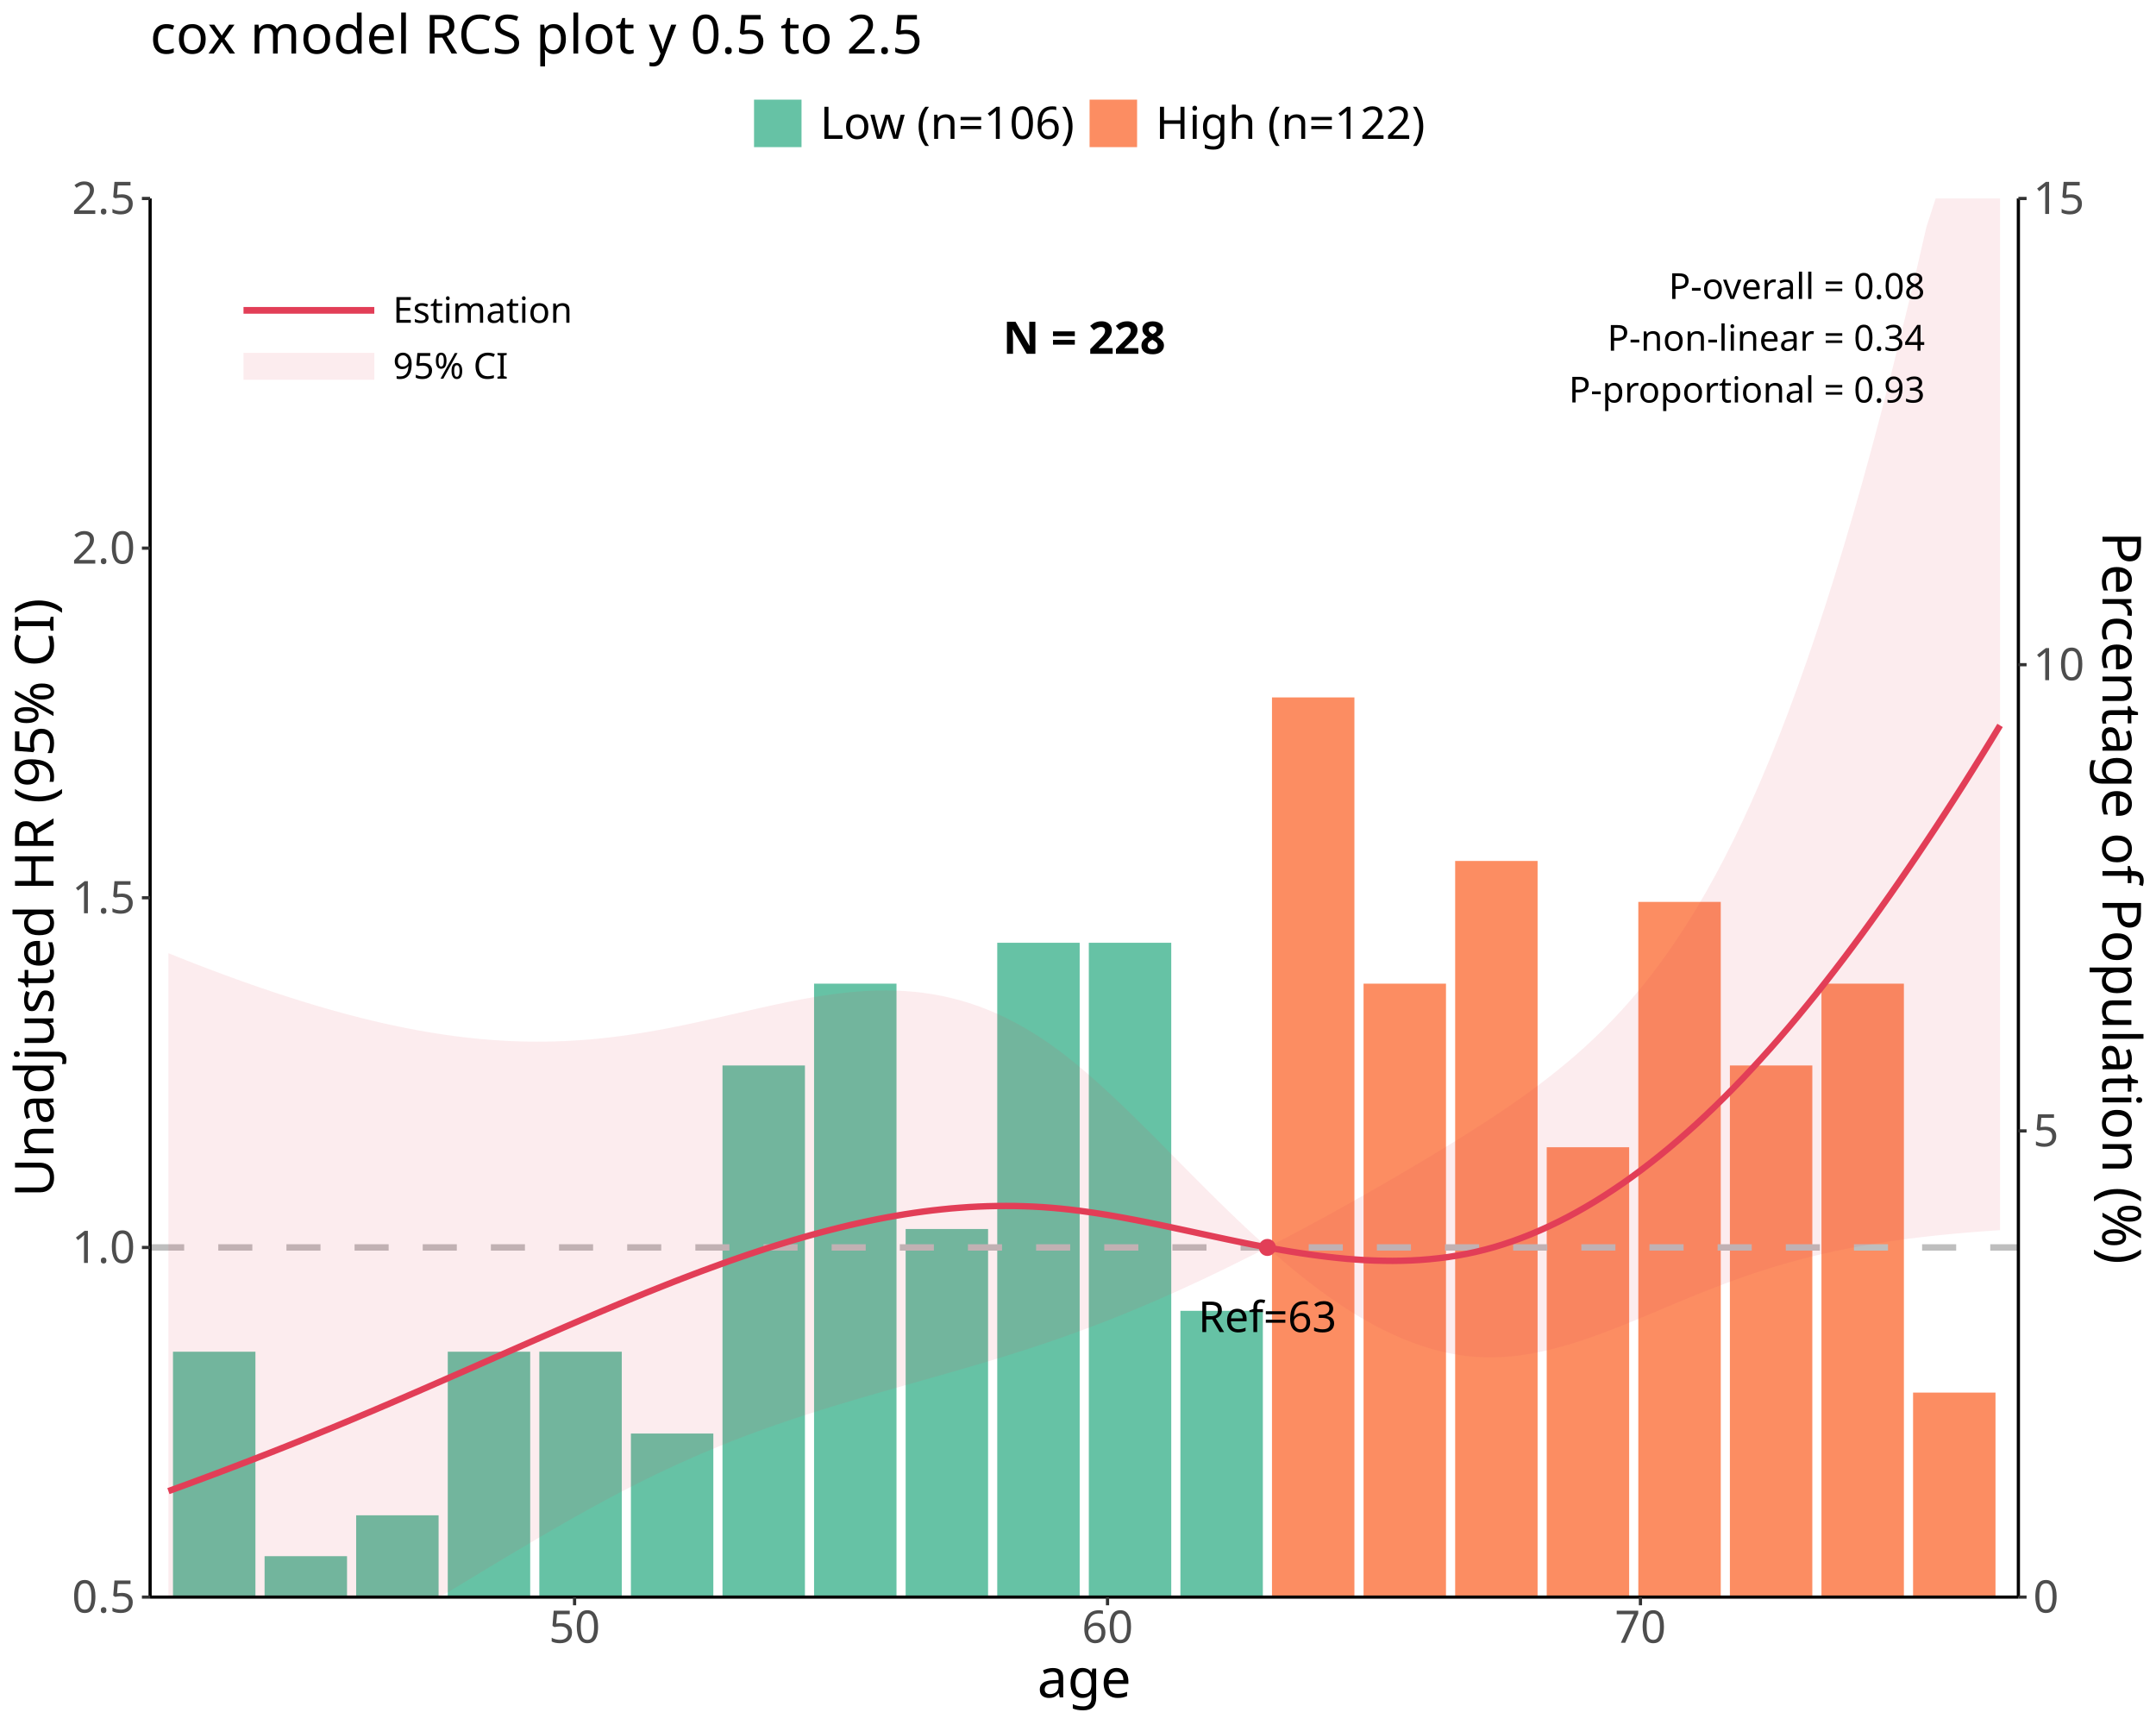
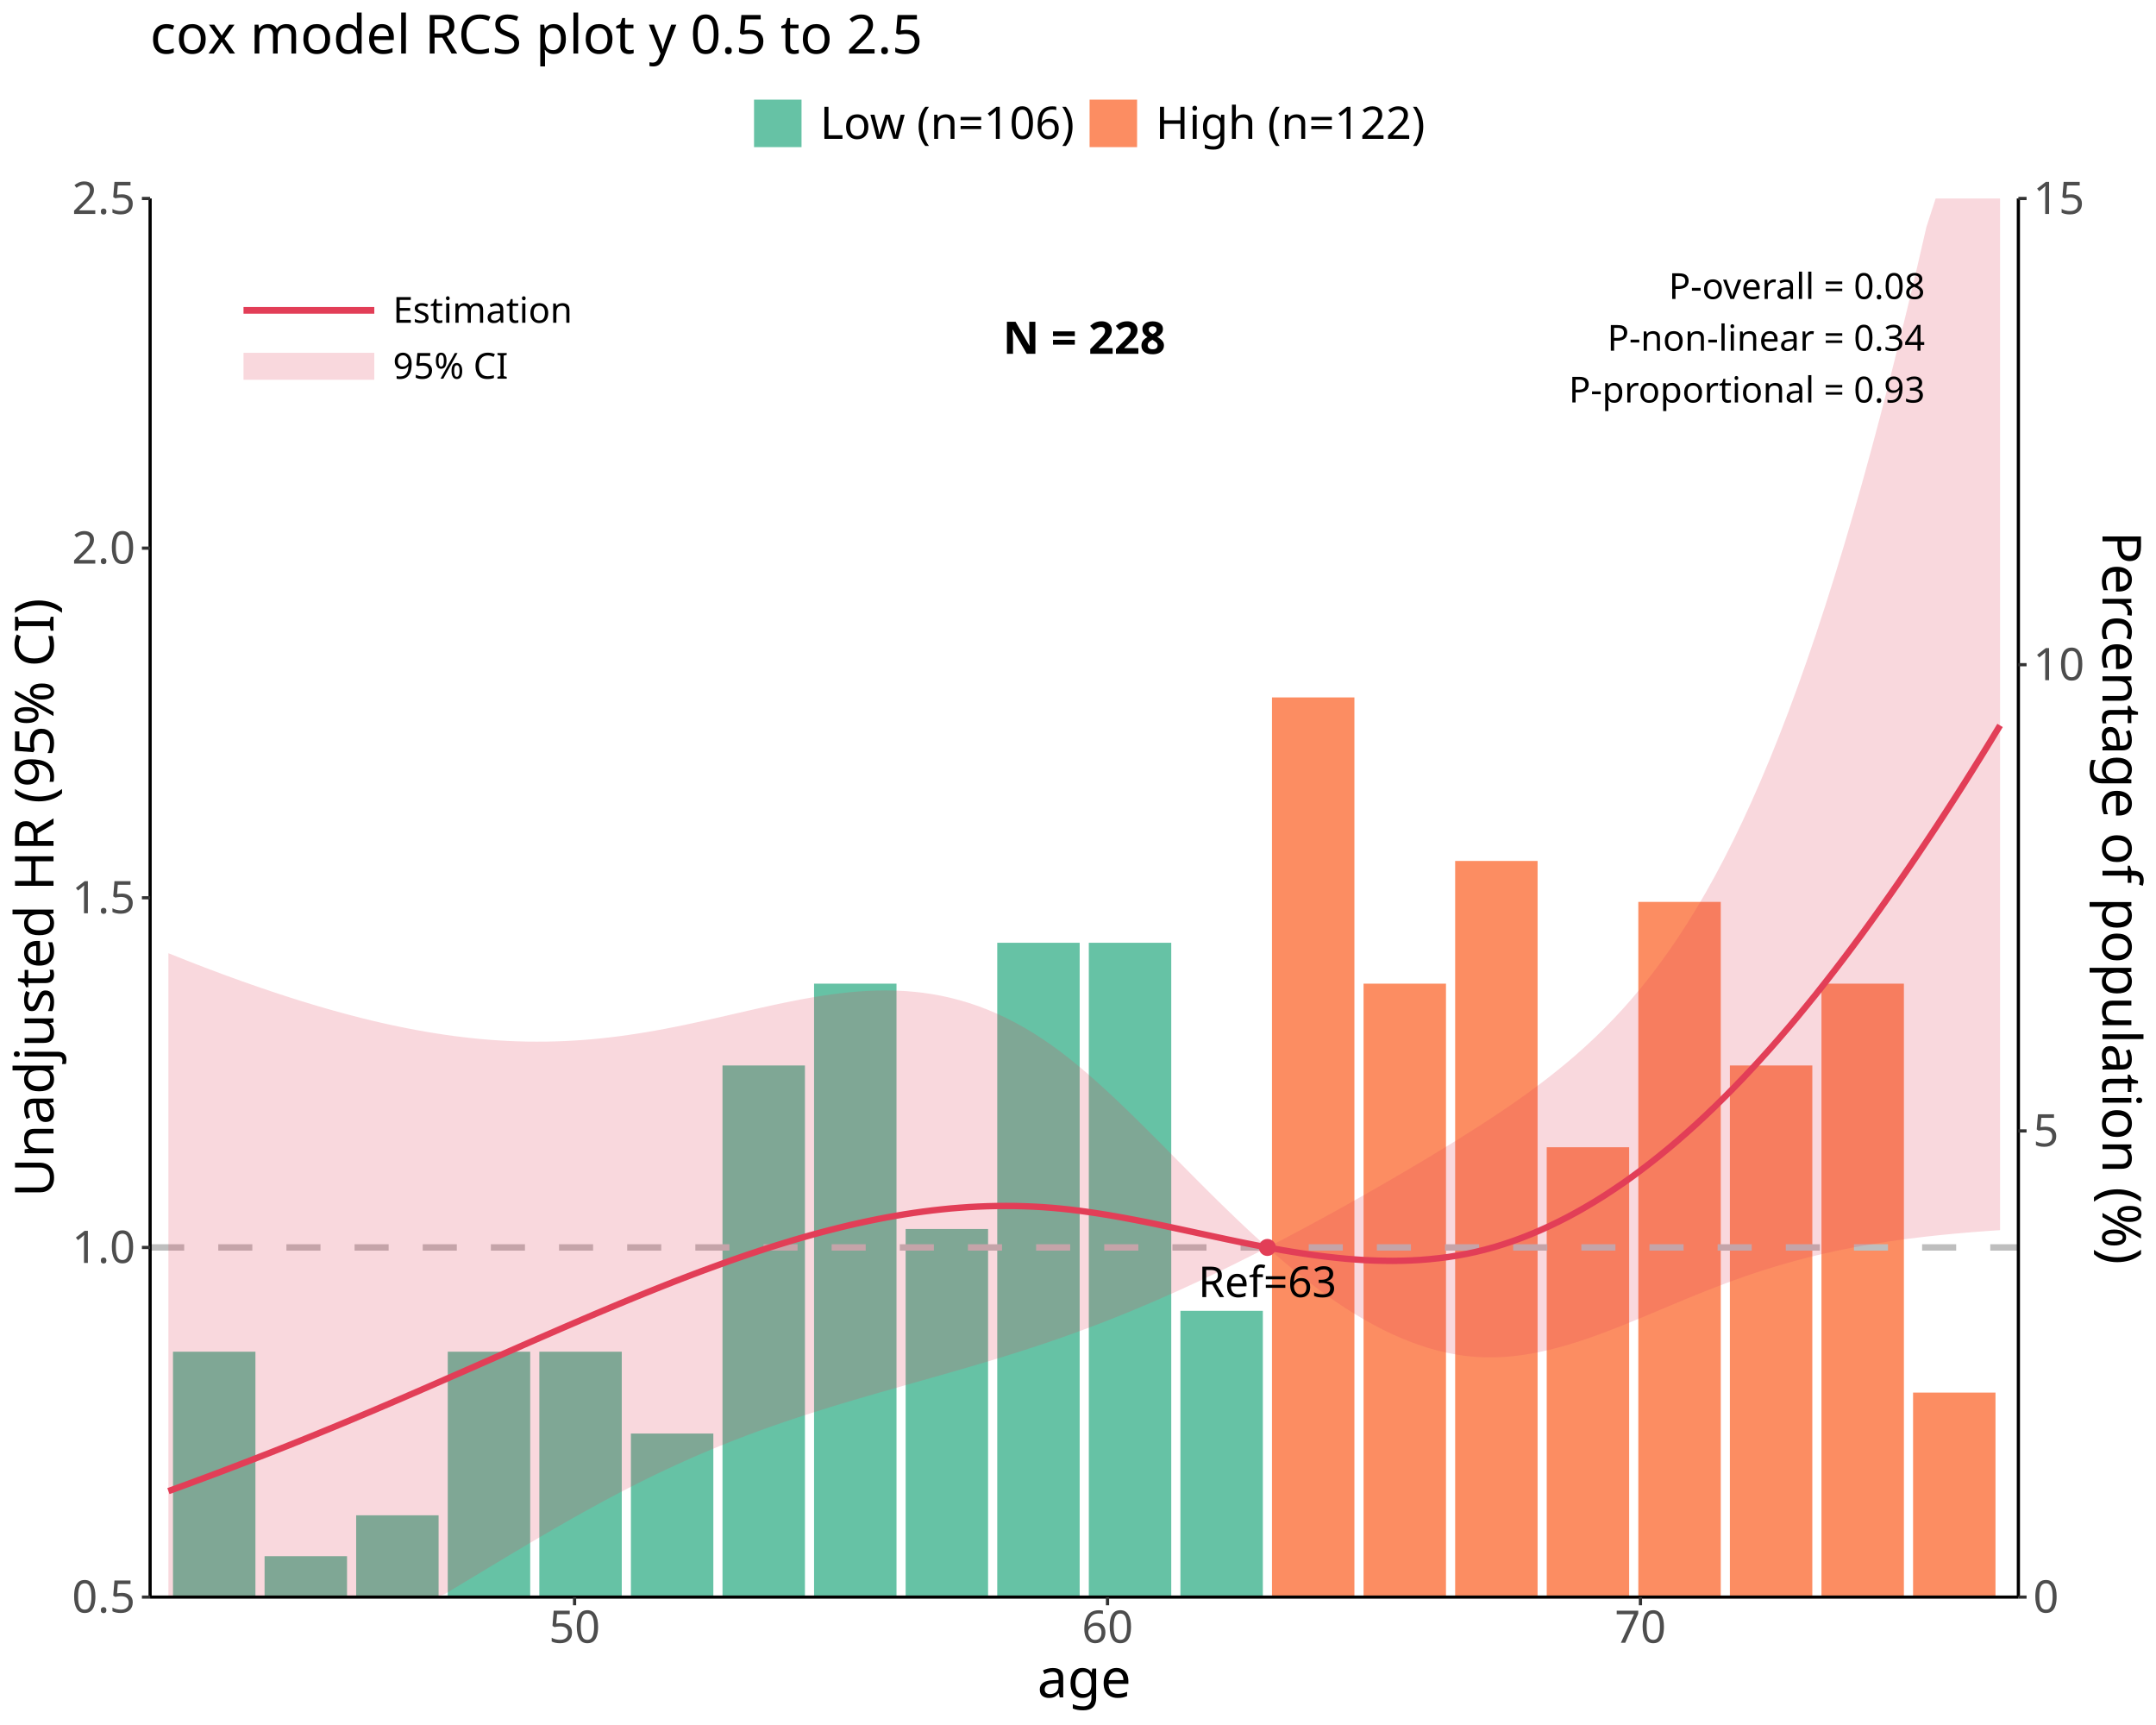
<svg xmlns="http://www.w3.org/2000/svg" class="svglite" data-engine-version="2.0" width="720.00pt" height="576.00pt" viewBox="0 0 720.00 576.00">
  <defs>
    <style type="text/css">
    .svglite line, .svglite polyline, .svglite polygon, .svglite path, .svglite rect, .svglite circle {
      fill: none;
      stroke: #000000;
      stroke-linecap: round;
      stroke-linejoin: round;
      stroke-miterlimit: 10.00;
    }
  </style>
  </defs>
  <rect width="100%" height="100%" style="stroke: none; fill: #FFFFFF;" />
  <defs>
    <clipPath id="cpMC4wMHw3MjAuMDB8MC4wMHw1NzYuMDA=">
      <rect x="0.00" y="0.00" width="720.00" height="576.00" />
    </clipPath>
  </defs>
  <g clip-path="url(#cpMC4wMHw3MjAuMDB8MC4wMHw1NzYuMDA=)">
    <rect x="0" y="0.00" width="720.00" height="576.00" style="stroke-width: 1.07; stroke: #FFFFFF; fill: #FFFFFF;" />
  </g>
  <defs>
    <clipPath id="cpNTAuMTN8Njc0LjA0fDY2LjI4fDUzMy4yOQ==">
      <rect x="50.13" y="66.28" width="623.91" height="467.01" />
    </clipPath>
  </defs>
  <g clip-path="url(#cpNTAuMTN8Njc0LjA0fDY2LjI4fDUzMy4yOQ==)">
    <rect x="50.13" y="66.28" width="623.91" height="467.01" style="stroke-width: 1.07; stroke: none; fill: #FFFFFF;" />
    <rect x="57.77" y="451.36" width="27.53" height="81.93" style="stroke-width: 1.07; stroke: none; stroke-linecap: butt; stroke-linejoin: miter; fill: #66C2A5;" />
    <rect x="88.36" y="519.63" width="27.53" height="13.66" style="stroke-width: 1.07; stroke: none; stroke-linecap: butt; stroke-linejoin: miter; fill: #66C2A5;" />
    <rect x="118.94" y="505.98" width="27.53" height="27.31" style="stroke-width: 1.07; stroke: none; stroke-linecap: butt; stroke-linejoin: miter; fill: #66C2A5;" />
    <rect x="149.53" y="451.36" width="27.53" height="81.93" style="stroke-width: 1.07; stroke: none; stroke-linecap: butt; stroke-linejoin: miter; fill: #66C2A5;" />
    <rect x="180.11" y="451.36" width="27.53" height="81.93" style="stroke-width: 1.07; stroke: none; stroke-linecap: butt; stroke-linejoin: miter; fill: #66C2A5;" />
    <rect x="210.69" y="478.67" width="27.53" height="54.62" style="stroke-width: 1.07; stroke: none; stroke-linecap: butt; stroke-linejoin: miter; fill: #66C2A5;" />
    <rect x="241.28" y="355.77" width="27.53" height="177.52" style="stroke-width: 1.07; stroke: none; stroke-linecap: butt; stroke-linejoin: miter; fill: #66C2A5;" />
    <rect x="271.86" y="328.46" width="27.53" height="204.83" style="stroke-width: 1.07; stroke: none; stroke-linecap: butt; stroke-linejoin: miter; fill: #66C2A5;" />
    <rect x="302.44" y="410.39" width="27.53" height="122.90" style="stroke-width: 1.07; stroke: none; stroke-linecap: butt; stroke-linejoin: miter; fill: #66C2A5;" />
    <rect x="333.03" y="314.81" width="27.53" height="218.48" style="stroke-width: 1.07; stroke: none; stroke-linecap: butt; stroke-linejoin: miter; fill: #66C2A5;" />
    <rect x="363.61" y="314.81" width="27.53" height="218.48" style="stroke-width: 1.07; stroke: none; stroke-linecap: butt; stroke-linejoin: miter; fill: #66C2A5;" />
    <rect x="394.20" y="437.70" width="27.53" height="95.59" style="stroke-width: 1.07; stroke: none; stroke-linecap: butt; stroke-linejoin: miter; fill: #66C2A5;" />
    <rect x="424.78" y="232.87" width="27.53" height="300.41" style="stroke-width: 1.07; stroke: none; stroke-linecap: butt; stroke-linejoin: miter; fill: #FC8D62;" />
    <rect x="455.36" y="328.46" width="27.53" height="204.83" style="stroke-width: 1.07; stroke: none; stroke-linecap: butt; stroke-linejoin: miter; fill: #FC8D62;" />
    <rect x="485.95" y="287.49" width="27.53" height="245.79" style="stroke-width: 1.07; stroke: none; stroke-linecap: butt; stroke-linejoin: miter; fill: #FC8D62;" />
    <rect x="516.53" y="383.08" width="27.53" height="150.21" style="stroke-width: 1.07; stroke: none; stroke-linecap: butt; stroke-linejoin: miter; fill: #FC8D62;" />
    <rect x="547.12" y="301.15" width="27.53" height="232.14" style="stroke-width: 1.07; stroke: none; stroke-linecap: butt; stroke-linejoin: miter; fill: #FC8D62;" />
    <rect x="577.70" y="355.77" width="27.53" height="177.52" style="stroke-width: 1.07; stroke: none; stroke-linecap: butt; stroke-linejoin: miter; fill: #FC8D62;" />
    <rect x="608.28" y="328.46" width="27.53" height="204.83" style="stroke-width: 1.07; stroke: none; stroke-linecap: butt; stroke-linejoin: miter; fill: #FC8D62;" />
    <rect x="638.87" y="465.01" width="27.53" height="68.28" style="stroke-width: 1.07; stroke: none; stroke-linecap: butt; stroke-linejoin: miter; fill: #FC8D62;" />
    <line x1="50.13" y1="416.54" x2="674.04" y2="416.54" style="stroke-width: 2.13; stroke: #BEBEBE; stroke-dasharray: 11.38,11.38; stroke-linecap: butt;" />
    <circle cx="423.25" cy="416.54" r="2.49" style="stroke-width: 0.71; stroke: #E23E57; fill: #E23E57;" />
-     <polygon points="56.24,318.29 59.32,319.52 62.39,320.74 65.47,321.94 68.54,323.12 71.61,324.28 74.69,325.43 77.76,326.55 80.83,327.66 83.91,328.74 86.98,329.81 90.06,330.85 93.13,331.88 96.20,332.87 99.28,333.85 102.35,334.80 105.42,335.73 108.50,336.63 111.57,337.50 114.65,338.35 117.72,339.16 120.79,339.95 123.87,340.71 126.94,341.43 130.01,342.12 133.09,342.77 136.16,343.39 139.24,343.98 142.31,344.52 145.38,345.03 148.46,345.50 151.53,345.93 154.61,346.31 157.68,346.66 160.75,346.96 163.83,347.22 166.90,347.43 169.97,347.60 173.05,347.72 176.12,347.80 179.20,347.82 182.27,347.81 185.34,347.74 188.42,347.63 191.49,347.47 194.56,347.27 197.64,347.02 200.71,346.72 203.79,346.38 206.86,346.00 209.93,345.57 213.01,345.11 216.08,344.61 219.15,344.07 222.23,343.51 225.30,342.91 228.38,342.28 231.45,341.63 234.52,340.96 237.60,340.28 240.67,339.58 243.74,338.88 246.82,338.17 249.89,337.47 252.97,336.77 256.04,336.08 259.11,335.41 262.19,334.77 265.26,334.15 268.33,333.56 271.41,333.02 274.48,332.51 277.56,332.06 280.63,331.67 283.70,331.33 286.78,331.07 289.85,330.87 292.92,330.76 296.00,330.72 299.07,330.78 302.15,330.92 305.22,331.17 308.29,331.51 311.37,331.97 314.44,332.53 317.51,333.21 320.59,334.01 323.66,334.93 326.74,335.97 329.81,337.15 332.88,338.45 335.96,339.89 339.03,341.46 342.10,343.16 345.18,345.01 348.25,346.99 351.33,349.11 354.40,351.37 357.47,353.76 360.55,356.27 363.62,358.89 366.69,361.61 369.77,364.41 372.84,367.28 375.92,370.22 378.99,373.21 382.06,376.25 385.14,379.31 388.21,382.40 391.28,385.50 394.36,388.61 397.43,391.71 400.51,394.80 403.58,397.87 406.65,400.91 409.73,403.91 412.80,406.87 415.87,409.78 418.95,412.64 422.02,415.44 425.10,415.58 428.17,413.98 431.24,412.36 434.32,410.73 437.39,409.07 440.46,407.41 443.54,405.73 446.61,404.03 449.69,402.32 452.76,400.59 455.83,398.86 458.91,397.10 461.98,395.34 465.05,393.56 468.13,391.76 471.20,389.96 474.28,388.13 477.35,386.29 480.42,384.43 483.50,382.56 486.57,380.66 489.64,378.74 492.72,376.79 495.79,374.81 498.87,372.79 501.94,370.74 505.01,368.64 508.09,366.49 511.16,364.27 514.23,361.99 517.31,359.63 520.38,357.19 523.46,354.66 526.53,352.03 529.60,349.28 532.68,346.41 535.75,343.40 538.82,340.25 541.90,336.94 544.97,333.46 548.05,329.81 551.12,325.96 554.19,321.90 557.27,317.63 560.34,313.13 563.41,308.40 566.49,303.41 569.56,298.16 572.64,292.64 575.71,286.84 578.78,280.75 581.86,274.36 584.93,267.67 588.00,260.67 591.08,253.34 594.15,245.69 597.23,237.71 600.30,229.39 603.37,220.74 606.45,211.73 609.52,202.38 612.59,192.67 615.67,182.61 618.74,172.19 621.82,161.41 624.89,150.27 627.96,138.76 631.04,126.89 634.11,114.66 637.18,102.07 640.26,89.11 643.33,75.79 646.41,66.28 649.48,66.28 652.55,66.28 655.63,66.28 658.70,66.28 661.77,66.28 664.85,66.28 667.92,66.28 667.92,410.76 664.85,410.97 661.77,411.19 658.70,411.43 655.63,411.69 652.55,411.96 649.48,412.26 646.41,412.57 643.33,412.91 640.26,413.27 637.18,413.65 634.11,414.06 631.04,414.50 627.96,414.97 624.89,415.47 621.82,416.00 618.74,416.57 615.67,417.17 612.59,417.82 609.52,418.50 606.45,419.22 603.37,419.98 600.30,420.78 597.23,421.63 594.15,422.52 591.08,423.45 588.00,424.42 584.93,425.44 581.86,426.50 578.78,427.60 575.71,428.74 572.64,429.91 569.56,431.11 566.49,432.34 563.41,433.60 560.34,434.87 557.27,436.16 554.19,437.45 551.12,438.74 548.05,440.02 544.97,441.29 541.90,442.54 538.82,443.75 535.75,444.93 532.68,446.06 529.60,447.13 526.53,448.15 523.46,449.09 520.38,449.96 517.31,450.74 514.23,451.43 511.16,452.02 508.09,452.50 505.01,452.87 501.94,453.12 498.87,453.24 495.79,453.23 492.72,453.08 489.64,452.78 486.57,452.34 483.50,451.76 480.42,451.05 477.35,450.21 474.28,449.23 471.20,448.12 468.13,446.89 465.05,445.54 461.98,444.07 458.91,442.47 455.83,440.77 452.76,438.95 449.69,437.03 446.61,435.00 443.54,432.87 440.46,430.64 437.39,428.31 434.32,425.90 431.24,423.40 428.17,420.82 425.10,418.17 422.02,417.17 418.95,418.74 415.87,420.28 412.80,421.81 409.73,423.33 406.65,424.82 403.58,426.29 400.51,427.74 397.43,429.16 394.36,430.57 391.28,431.95 388.21,433.31 385.14,434.65 382.06,435.96 378.99,437.25 375.92,438.52 372.84,439.76 369.77,440.98 366.69,442.17 363.62,443.33 360.55,444.47 357.47,445.59 354.40,446.68 351.33,447.75 348.25,448.79 345.18,449.81 342.10,450.81 339.03,451.79 335.96,452.75 332.88,453.70 329.81,454.63 326.74,455.54 323.66,456.45 320.59,457.34 317.51,458.23 314.44,459.11 311.37,459.98 308.29,460.86 305.22,461.72 302.15,462.59 299.07,463.47 296.00,464.34 292.92,465.22 289.85,466.11 286.78,467.00 283.70,467.91 280.63,468.83 277.56,469.77 274.48,470.72 271.41,471.69 268.33,472.68 265.26,473.69 262.19,474.72 259.11,475.78 256.04,476.86 252.97,477.97 249.89,479.11 246.82,480.28 243.74,481.48 240.67,482.71 237.60,483.98 234.52,485.27 231.45,486.60 228.38,487.97 225.30,489.37 222.23,490.80 219.15,492.26 216.08,493.76 213.01,495.29 209.93,496.85 206.86,498.44 203.79,500.06 200.71,501.71 197.64,503.39 194.56,505.09 191.49,506.81 188.42,508.56 185.34,510.32 182.27,512.11 179.20,513.90 176.12,515.72 173.05,517.54 169.97,519.38 166.90,521.22 163.83,523.07 160.75,524.92 157.68,526.77 154.61,528.62 151.53,530.48 148.46,532.32 145.38,533.29 142.31,533.29 139.24,533.29 136.16,533.29 133.09,533.29 130.01,533.29 126.94,533.29 123.87,533.29 120.79,533.29 117.72,533.29 114.65,533.29 111.57,533.29 108.50,533.29 105.42,533.29 102.35,533.29 99.28,533.29 96.20,533.29 93.13,533.29 90.06,533.29 86.98,533.29 83.91,533.29 80.83,533.29 77.76,533.29 74.69,533.29 71.61,533.29 68.54,533.29 65.47,533.29 62.39,533.29 59.32,533.29 56.24,533.29 " style="stroke-width: 0.00; stroke: none; stroke-linecap: butt; fill: #E23E57; fill-opacity: 0.10;" />
+     <polygon points="56.24,318.29 59.32,319.52 62.39,320.74 65.47,321.94 68.54,323.12 71.61,324.28 74.69,325.43 77.76,326.55 80.83,327.66 83.91,328.74 86.98,329.81 90.06,330.85 93.13,331.88 96.20,332.87 99.28,333.85 102.35,334.80 105.42,335.73 108.50,336.63 111.57,337.50 114.65,338.35 117.72,339.16 120.79,339.95 123.87,340.71 126.94,341.43 130.01,342.12 133.09,342.77 136.16,343.39 139.24,343.98 142.31,344.52 145.38,345.03 148.46,345.50 151.53,345.93 154.61,346.31 157.68,346.66 160.75,346.96 163.83,347.22 166.90,347.43 169.97,347.60 173.05,347.72 176.12,347.80 179.20,347.82 182.27,347.81 185.34,347.74 188.42,347.63 191.49,347.47 194.56,347.27 197.64,347.02 200.71,346.72 203.79,346.38 206.86,346.00 209.93,345.57 213.01,345.11 216.08,344.61 219.15,344.07 222.23,343.51 225.30,342.91 228.38,342.28 231.45,341.63 234.52,340.96 237.60,340.28 240.67,339.58 243.74,338.88 246.82,338.17 249.89,337.47 252.97,336.77 256.04,336.08 259.11,335.41 262.19,334.77 265.26,334.15 268.33,333.56 271.41,333.02 274.48,332.51 277.56,332.06 280.63,331.67 283.70,331.33 286.78,331.07 289.85,330.87 292.92,330.76 296.00,330.72 299.07,330.78 302.15,330.92 305.22,331.17 308.29,331.51 311.37,331.97 314.44,332.53 317.51,333.21 320.59,334.01 323.66,334.93 326.74,335.97 329.81,337.15 332.88,338.45 335.96,339.89 339.03,341.46 342.10,343.16 345.18,345.01 348.25,346.99 351.33,349.11 354.40,351.37 357.47,353.76 360.55,356.27 363.62,358.89 366.69,361.61 369.77,364.41 372.84,367.28 375.92,370.22 378.99,373.21 382.06,376.25 385.14,379.31 388.21,382.40 391.28,385.50 394.36,388.61 397.43,391.71 400.51,394.80 403.58,397.87 406.65,400.91 409.73,403.91 412.80,406.87 415.87,409.78 418.95,412.64 422.02,415.44 425.10,415.58 428.17,413.98 431.24,412.36 434.32,410.73 437.39,409.07 440.46,407.41 443.54,405.73 446.61,404.03 449.69,402.32 452.76,400.59 455.83,398.86 458.91,397.10 461.98,395.34 465.05,393.56 468.13,391.76 471.20,389.96 474.28,388.13 477.35,386.29 480.42,384.43 483.50,382.56 486.57,380.66 489.64,378.74 492.72,376.79 495.79,374.81 498.87,372.79 501.94,370.74 505.01,368.64 508.09,366.49 511.16,364.27 514.23,361.99 517.31,359.63 520.38,357.19 523.46,354.66 526.53,352.03 529.60,349.28 532.68,346.41 535.75,343.40 538.82,340.25 541.90,336.94 544.97,333.46 548.05,329.81 551.12,325.96 554.19,321.90 557.27,317.63 560.34,313.13 563.41,308.40 566.49,303.41 569.56,298.16 572.64,292.64 575.71,286.84 578.78,280.75 581.86,274.36 584.93,267.67 588.00,260.67 591.08,253.34 594.15,245.69 597.23,237.71 600.30,229.39 603.37,220.74 606.45,211.73 609.52,202.38 612.59,192.67 615.67,182.61 618.74,172.19 621.82,161.41 624.89,150.27 627.96,138.76 631.04,126.89 634.11,114.66 637.18,102.07 640.26,89.11 643.33,75.79 646.41,66.28 649.48,66.28 652.55,66.28 655.63,66.28 658.70,66.28 661.77,66.28 664.85,66.28 667.92,66.28 667.92,410.76 664.85,410.97 661.77,411.19 658.70,411.43 655.63,411.69 652.55,411.96 649.48,412.26 646.41,412.57 643.33,412.91 640.26,413.27 637.18,413.65 634.11,414.06 631.04,414.50 627.96,414.97 624.89,415.47 621.82,416.00 618.74,416.57 615.67,417.17 612.59,417.82 609.52,418.50 606.45,419.22 603.37,419.98 600.30,420.78 597.23,421.63 594.15,422.52 591.08,423.45 588.00,424.42 584.93,425.44 581.86,426.50 578.78,427.60 575.71,428.74 572.64,429.91 569.56,431.11 566.49,432.34 563.41,433.60 560.34,434.87 557.27,436.16 554.19,437.45 551.12,438.74 548.05,440.02 544.97,441.29 541.90,442.54 538.82,443.75 535.75,444.93 532.68,446.06 529.60,447.13 526.53,448.15 523.46,449.09 520.38,449.96 517.31,450.74 514.23,451.43 511.16,452.02 508.09,452.50 505.01,452.87 501.94,453.12 498.87,453.24 495.79,453.23 492.72,453.08 489.64,452.78 486.57,452.34 483.50,451.76 480.42,451.05 477.35,450.21 474.28,449.23 471.20,448.12 468.13,446.89 465.05,445.54 461.98,444.07 458.91,442.47 455.83,440.77 452.76,438.95 449.69,437.03 446.61,435.00 443.54,432.87 440.46,430.64 437.39,428.31 434.32,425.90 431.24,423.40 428.17,420.82 425.10,418.17 422.02,417.17 418.95,418.74 415.87,420.28 412.80,421.81 409.73,423.33 406.65,424.82 403.58,426.29 400.51,427.74 397.43,429.16 394.36,430.57 391.28,431.95 388.21,433.31 385.14,434.65 382.06,435.96 378.99,437.25 375.92,438.52 372.84,439.76 369.77,440.98 366.69,442.17 363.62,443.33 360.55,444.47 357.47,445.59 354.40,446.68 351.33,447.75 348.25,448.79 345.18,449.81 342.10,450.81 339.03,451.79 335.96,452.75 332.88,453.70 329.81,454.63 326.74,455.54 323.66,456.45 320.59,457.34 317.51,458.23 314.44,459.11 311.37,459.98 308.29,460.86 305.22,461.72 302.15,462.59 299.07,463.47 296.00,464.34 292.92,465.22 289.85,466.11 286.78,467.00 283.70,467.91 280.63,468.83 277.56,469.77 274.48,470.72 271.41,471.69 268.33,472.68 265.26,473.69 262.19,474.72 259.11,475.78 256.04,476.86 252.97,477.97 249.89,479.11 246.82,480.28 243.74,481.48 240.67,482.71 237.60,483.98 234.52,485.27 231.45,486.60 228.38,487.97 225.30,489.37 222.23,490.80 219.15,492.26 216.08,493.76 213.01,495.29 209.93,496.85 206.86,498.44 203.79,500.06 200.71,501.71 197.64,503.39 194.56,505.09 191.49,506.81 188.42,508.56 185.34,510.32 182.27,512.11 179.20,513.90 176.12,515.72 173.05,517.54 169.97,519.38 166.90,521.22 163.83,523.07 160.75,524.92 157.68,526.77 154.61,528.62 151.53,530.48 148.46,532.32 145.38,533.29 142.31,533.29 139.24,533.29 136.16,533.29 133.09,533.29 130.01,533.29 126.94,533.29 123.87,533.29 120.79,533.29 117.72,533.29 114.65,533.29 111.57,533.29 108.50,533.29 105.42,533.29 102.35,533.29 99.28,533.29 96.20,533.29 93.13,533.29 90.06,533.29 86.98,533.29 83.91,533.29 80.83,533.29 77.76,533.29 74.69,533.29 71.61,533.29 68.54,533.29 65.47,533.29 62.39,533.29 59.32,533.29 56.24,533.29 " style="stroke-width: 0.00; stroke: none; stroke-linecap: butt; fill: #E23E57; fill-opacity: 0.20;" />
    <polyline points="56.24,318.29 59.32,319.52 62.39,320.74 65.47,321.94 68.54,323.12 71.61,324.28 74.69,325.43 77.76,326.55 80.83,327.66 83.91,328.74 86.98,329.81 90.06,330.85 93.13,331.88 96.20,332.87 99.28,333.85 102.35,334.80 105.42,335.73 108.50,336.63 111.57,337.50 114.65,338.35 117.72,339.16 120.79,339.95 123.87,340.71 126.94,341.43 130.01,342.12 133.09,342.77 136.16,343.39 139.24,343.98 142.31,344.52 145.38,345.03 148.46,345.50 151.53,345.93 154.61,346.31 157.68,346.66 160.75,346.96 163.83,347.22 166.90,347.43 169.97,347.60 173.05,347.72 176.12,347.80 179.20,347.82 182.27,347.81 185.34,347.74 188.42,347.63 191.49,347.47 194.56,347.27 197.64,347.02 200.71,346.72 203.79,346.38 206.86,346.00 209.93,345.57 213.01,345.11 216.08,344.61 219.15,344.07 222.23,343.51 225.30,342.91 228.38,342.28 231.45,341.63 234.52,340.96 237.60,340.28 240.67,339.58 243.74,338.88 246.82,338.17 249.89,337.47 252.97,336.77 256.04,336.08 259.11,335.41 262.19,334.77 265.26,334.15 268.33,333.56 271.41,333.02 274.48,332.51 277.56,332.06 280.63,331.67 283.70,331.33 286.78,331.07 289.85,330.87 292.92,330.76 296.00,330.72 299.07,330.78 302.15,330.92 305.22,331.17 308.29,331.51 311.37,331.97 314.44,332.53 317.51,333.21 320.59,334.01 323.66,334.93 326.74,335.97 329.81,337.15 332.88,338.45 335.96,339.89 339.03,341.46 342.10,343.16 345.18,345.01 348.25,346.99 351.33,349.11 354.40,351.37 357.47,353.76 360.55,356.27 363.62,358.89 366.69,361.61 369.77,364.41 372.84,367.28 375.92,370.22 378.99,373.21 382.06,376.25 385.14,379.31 388.21,382.40 391.28,385.50 394.36,388.61 397.43,391.71 400.51,394.80 403.58,397.87 406.65,400.91 409.73,403.91 412.80,406.87 415.87,409.78 418.95,412.64 422.02,415.44 425.10,415.58 428.17,413.98 431.24,412.36 434.32,410.73 437.39,409.07 440.46,407.41 443.54,405.73 446.61,404.03 449.69,402.32 452.76,400.59 455.83,398.86 458.91,397.10 461.98,395.34 465.05,393.56 468.13,391.76 471.20,389.96 474.28,388.13 477.35,386.29 480.42,384.43 483.50,382.56 486.57,380.66 489.64,378.74 492.72,376.79 495.79,374.81 498.87,372.79 501.94,370.74 505.01,368.64 508.09,366.49 511.16,364.27 514.23,361.99 517.31,359.63 520.38,357.19 523.46,354.66 526.53,352.03 529.60,349.28 532.68,346.41 535.75,343.40 538.82,340.25 541.90,336.94 544.97,333.46 548.05,329.81 551.12,325.96 554.19,321.90 557.27,317.63 560.34,313.13 563.41,308.40 566.49,303.41 569.56,298.16 572.64,292.64 575.71,286.84 578.78,280.75 581.86,274.36 584.93,267.67 588.00,260.67 591.08,253.34 594.15,245.69 597.23,237.71 600.30,229.39 603.37,220.74 606.45,211.73 609.52,202.38 612.59,192.67 615.67,182.61 618.74,172.19 621.82,161.41 624.89,150.27 627.96,138.76 631.04,126.89 634.11,114.66 637.18,102.07 640.26,89.11 643.33,75.79 646.41,66.28 649.48,66.28 652.55,66.28 655.63,66.28 658.70,66.28 661.77,66.28 664.85,66.28 667.92,66.28 " style="stroke-width: 1.07; stroke: none; stroke-linecap: butt;" />
    <polyline points="667.92,410.76 664.85,410.97 661.77,411.19 658.70,411.43 655.63,411.69 652.55,411.96 649.48,412.26 646.41,412.57 643.33,412.91 640.26,413.27 637.18,413.65 634.11,414.06 631.04,414.50 627.96,414.97 624.89,415.47 621.82,416.00 618.74,416.57 615.67,417.17 612.59,417.82 609.52,418.50 606.45,419.22 603.37,419.98 600.30,420.78 597.23,421.63 594.15,422.52 591.08,423.45 588.00,424.42 584.93,425.44 581.86,426.50 578.78,427.60 575.71,428.74 572.64,429.91 569.56,431.11 566.49,432.34 563.41,433.60 560.34,434.87 557.27,436.16 554.19,437.45 551.12,438.74 548.05,440.02 544.97,441.29 541.90,442.54 538.82,443.75 535.75,444.93 532.68,446.06 529.60,447.13 526.53,448.15 523.46,449.09 520.38,449.96 517.31,450.74 514.23,451.43 511.16,452.02 508.09,452.50 505.01,452.87 501.94,453.12 498.87,453.24 495.79,453.23 492.72,453.08 489.64,452.78 486.57,452.34 483.50,451.76 480.42,451.05 477.35,450.21 474.28,449.23 471.20,448.12 468.13,446.89 465.05,445.54 461.98,444.07 458.91,442.47 455.83,440.77 452.76,438.95 449.69,437.03 446.61,435.00 443.54,432.87 440.46,430.64 437.39,428.31 434.32,425.90 431.24,423.40 428.17,420.82 425.10,418.17 422.02,417.17 418.95,418.74 415.87,420.28 412.80,421.81 409.73,423.33 406.65,424.82 403.58,426.29 400.51,427.74 397.43,429.16 394.36,430.57 391.28,431.95 388.21,433.31 385.14,434.65 382.06,435.96 378.99,437.25 375.92,438.52 372.84,439.76 369.77,440.98 366.69,442.17 363.62,443.33 360.55,444.47 357.47,445.59 354.40,446.68 351.33,447.75 348.25,448.79 345.18,449.81 342.10,450.81 339.03,451.79 335.96,452.75 332.88,453.70 329.81,454.63 326.74,455.54 323.66,456.45 320.59,457.34 317.51,458.23 314.44,459.11 311.37,459.98 308.29,460.86 305.22,461.72 302.15,462.59 299.07,463.47 296.00,464.34 292.92,465.22 289.85,466.11 286.78,467.00 283.70,467.91 280.63,468.83 277.56,469.77 274.48,470.72 271.41,471.69 268.33,472.68 265.26,473.69 262.19,474.72 259.11,475.78 256.04,476.86 252.97,477.97 249.89,479.11 246.82,480.28 243.74,481.48 240.67,482.71 237.60,483.98 234.52,485.27 231.45,486.60 228.38,487.97 225.30,489.37 222.23,490.80 219.15,492.26 216.08,493.76 213.01,495.29 209.93,496.85 206.86,498.44 203.79,500.06 200.71,501.71 197.64,503.39 194.56,505.09 191.49,506.81 188.42,508.56 185.34,510.32 182.27,512.11 179.20,513.90 176.12,515.72 173.05,517.54 169.97,519.38 166.90,521.22 163.83,523.07 160.75,524.92 157.68,526.77 154.61,528.62 151.53,530.48 148.46,532.32 145.38,533.29 142.31,533.29 139.24,533.29 136.16,533.29 133.09,533.29 130.01,533.29 126.94,533.29 123.87,533.29 120.79,533.29 117.72,533.29 114.65,533.29 111.57,533.29 108.50,533.29 105.42,533.29 102.35,533.29 99.28,533.29 96.20,533.29 93.13,533.29 90.06,533.29 86.98,533.29 83.91,533.29 80.83,533.29 77.76,533.29 74.69,533.29 71.61,533.29 68.54,533.29 65.47,533.29 62.39,533.29 59.32,533.29 56.24,533.29 " style="stroke-width: 1.07; stroke: none; stroke-linecap: butt;" />
-     <text x="423.25" y="444.78" text-anchor="middle" style="font-size: 14.23px; font-family: sans;" textLength="46.28px" lengthAdjust="spacingAndGlyphs">Ref=63</text>
    <polyline points="56.24,497.90 59.32,496.78 62.39,495.66 65.47,494.52 68.54,493.38 71.61,492.23 74.69,491.07 77.76,489.90 80.83,488.72 83.91,487.54 86.98,486.34 90.06,485.14 93.13,483.93 96.20,482.71 99.28,481.48 102.35,480.24 105.42,478.99 108.50,477.73 111.57,476.47 114.65,475.19 117.72,473.91 120.79,472.61 123.87,471.32 126.94,470.01 130.01,468.70 133.09,467.38 136.16,466.05 139.24,464.72 142.31,463.38 145.38,462.04 148.46,460.70 151.53,459.35 154.61,458.01 157.68,456.66 160.75,455.30 163.83,453.95 166.90,452.60 169.97,451.25 173.05,449.90 176.12,448.55 179.20,447.20 182.27,445.86 185.34,444.53 188.42,443.19 191.49,441.87 194.56,440.55 197.64,439.23 200.71,437.93 203.79,436.64 206.86,435.35 209.93,434.08 213.01,432.81 216.08,431.56 219.15,430.33 222.23,429.10 225.30,427.89 228.38,426.70 231.45,425.53 234.52,424.37 237.60,423.24 240.67,422.12 243.74,421.02 246.82,419.95 249.89,418.89 252.97,417.87 256.04,416.86 259.11,415.89 262.19,414.94 265.26,414.01 268.33,413.12 271.41,412.25 274.48,411.42 277.56,410.62 280.63,409.85 283.70,409.11 286.78,408.41 289.85,407.75 292.92,407.12 296.00,406.53 299.07,405.98 302.15,405.46 305.22,404.99 308.29,404.56 311.37,404.17 314.44,403.83 317.51,403.52 320.59,403.27 323.66,403.05 326.74,402.89 329.81,402.77 332.88,402.70 335.96,402.68 339.03,402.70 342.10,402.78 345.18,402.90 348.25,403.08 351.33,403.31 354.40,403.59 357.47,403.92 360.55,404.30 363.62,404.72 366.69,405.18 369.77,405.67 372.84,406.20 375.92,406.76 378.99,407.34 382.06,407.94 385.14,408.56 388.21,409.20 391.28,409.85 394.36,410.51 397.43,411.17 400.51,411.84 403.58,412.50 406.65,413.16 409.73,413.82 412.80,414.46 415.87,415.09 418.95,415.71 422.02,416.30 425.10,416.88 428.17,417.43 431.24,417.95 434.32,418.44 437.39,418.89 440.46,419.31 443.54,419.69 446.61,420.03 449.69,420.33 452.76,420.57 455.83,420.77 458.91,420.91 461.98,420.99 465.05,421.02 468.13,420.98 471.20,420.88 474.28,420.71 477.35,420.46 480.42,420.14 483.50,419.75 486.57,419.27 489.64,418.70 492.72,418.05 495.79,417.30 498.87,416.46 501.94,415.52 505.01,414.49 508.09,413.37 511.16,412.16 514.23,410.86 517.31,409.46 520.38,407.98 523.46,406.41 526.53,404.75 529.60,403.00 532.68,401.17 535.75,399.25 538.82,397.24 541.90,395.15 544.97,392.97 548.05,390.70 551.12,388.35 554.19,385.92 557.27,383.40 560.34,380.80 563.41,378.11 566.49,375.34 569.56,372.49 572.64,369.55 575.71,366.53 578.78,363.43 581.86,360.25 584.93,356.99 588.00,353.65 591.08,350.23 594.15,346.73 597.23,343.15 600.30,339.50 603.37,335.77 606.45,331.97 609.52,328.09 612.59,324.14 615.67,320.12 618.74,316.03 621.82,311.87 624.89,307.65 627.96,303.36 631.04,299.01 634.11,294.60 637.18,290.13 640.26,285.60 643.33,281.02 646.41,276.38 649.48,271.68 652.55,266.93 655.63,262.11 658.70,257.23 661.77,252.29 664.85,247.29 667.92,242.23 " style="stroke-width: 2.13; stroke: #E23E57; stroke-linecap: butt;" />
-     <text x="362.08" y="118.14" text-anchor="middle" style="font-size: 15.00px; font-weight: bold; font-family: sans;" textLength="52.97px" lengthAdjust="spacingAndGlyphs">N = 228</text>
-     <line x1="81.32" y1="103.64" x2="125.00" y2="103.64" style="stroke-width: 2.25; stroke: #E23E57; stroke-linecap: butt;" />
-     <line x1="81.32" y1="122.32" x2="125.00" y2="122.32" style="stroke-width: 9.00; stroke: #E23E57; stroke-opacity: 0.098; stroke-linecap: butt;" />
-     <text x="131.24" y="107.77" style="font-size: 12.00px; font-family: sans;" textLength="56.03px" lengthAdjust="spacingAndGlyphs">Estimation</text>
-     <text x="131.24" y="126.45" style="font-size: 12.00px; font-family: sans;" textLength="39.36px" lengthAdjust="spacingAndGlyphs">95% CI</text>
+     <text x="423.25" y="433.11" text-anchor="middle" style="font-size: 14.23px; font-family: sans;" textLength="46.28px" lengthAdjust="spacingAndGlyphs">Ref=63</text>
    <text x="642.84" y="99.83" text-anchor="end" style="font-size: 12.00px; font-family: sans;" textLength="84.39px" lengthAdjust="spacingAndGlyphs">P-overall = 0.08</text>
    <text x="642.84" y="117.11" text-anchor="end" style="font-size: 12.00px; font-family: sans;" textLength="102.41px" lengthAdjust="spacingAndGlyphs">P-non-linear = 0.34</text>
    <text x="642.84" y="134.39" text-anchor="end" style="font-size: 12.00px; font-family: sans;" textLength="112.41px" lengthAdjust="spacingAndGlyphs">P-proportional = 0.93</text>
+     <line x1="81.32" y1="103.64" x2="125.00" y2="103.64" style="stroke-width: 2.25; stroke: #E23E57; stroke-linecap: butt;" />
+     <line x1="81.32" y1="122.32" x2="125.00" y2="122.32" style="stroke-width: 9.00; stroke: #E23E57; stroke-opacity: 0.20; stroke-linecap: butt;" />
+     <text x="131.24" y="107.77" style="font-size: 12.00px; font-family: sans;" textLength="56.03px" lengthAdjust="spacingAndGlyphs">Estimation</text>
+     <text x="131.24" y="126.45" style="font-size: 12.00px; font-family: sans;" textLength="39.36px" lengthAdjust="spacingAndGlyphs">95% CI</text>
+     <text x="362.08" y="118.14" text-anchor="middle" style="font-size: 15.00px; font-weight: bold; font-family: sans;" textLength="52.97px" lengthAdjust="spacingAndGlyphs">N = 228</text>
  </g>
  <g clip-path="url(#cpMC4wMHw3MjAuMDB8MC4wMHw1NzYuMDA=)">
    <polyline points="50.13,533.29 50.13,66.28 " style="stroke-width: 1.07; stroke-linecap: butt;" />
    <text x="45.20" y="538.45" text-anchor="end" style="font-size: 15.00px; fill: #4D4D4D; font-family: sans;" textLength="20.85px" lengthAdjust="spacingAndGlyphs">0.5</text>
    <text x="45.20" y="421.70" text-anchor="end" style="font-size: 15.00px; fill: #4D4D4D; font-family: sans;" textLength="20.85px" lengthAdjust="spacingAndGlyphs">1.0</text>
    <text x="45.20" y="304.95" text-anchor="end" style="font-size: 15.00px; fill: #4D4D4D; font-family: sans;" textLength="20.85px" lengthAdjust="spacingAndGlyphs">1.5</text>
    <text x="45.20" y="188.19" text-anchor="end" style="font-size: 15.00px; fill: #4D4D4D; font-family: sans;" textLength="20.85px" lengthAdjust="spacingAndGlyphs">2.0</text>
    <text x="45.20" y="71.44" text-anchor="end" style="font-size: 15.00px; fill: #4D4D4D; font-family: sans;" textLength="20.85px" lengthAdjust="spacingAndGlyphs">2.5</text>
    <polyline points="47.39,533.29 50.13,533.29 " style="stroke-width: 1.07; stroke: #333333; stroke-linecap: butt;" />
    <polyline points="47.39,416.54 50.13,416.54 " style="stroke-width: 1.07; stroke: #333333; stroke-linecap: butt;" />
    <polyline points="47.39,299.78 50.13,299.78 " style="stroke-width: 1.07; stroke: #333333; stroke-linecap: butt;" />
    <polyline points="47.39,183.03 50.13,183.03 " style="stroke-width: 1.07; stroke: #333333; stroke-linecap: butt;" />
    <polyline points="47.39,66.28 50.13,66.28 " style="stroke-width: 1.07; stroke: #333333; stroke-linecap: butt;" />
    <polyline points="674.04,533.29 674.04,66.28 " style="stroke-width: 1.07; stroke-linecap: butt;" />
    <polyline points="676.78,533.29 674.04,533.29 " style="stroke-width: 1.07; stroke: #333333; stroke-linecap: butt;" />
    <polyline points="676.78,377.62 674.04,377.62 " style="stroke-width: 1.07; stroke: #333333; stroke-linecap: butt;" />
    <polyline points="676.78,221.95 674.04,221.95 " style="stroke-width: 1.07; stroke: #333333; stroke-linecap: butt;" />
    <polyline points="676.78,66.28 674.04,66.28 " style="stroke-width: 1.07; stroke: #333333; stroke-linecap: butt;" />
    <text x="678.97" y="538.45" style="font-size: 15.00px; fill: #4D4D4D; font-family: sans;" textLength="8.34px" lengthAdjust="spacingAndGlyphs">0</text>
    <text x="678.97" y="382.78" style="font-size: 15.00px; fill: #4D4D4D; font-family: sans;" textLength="8.34px" lengthAdjust="spacingAndGlyphs">5</text>
    <text x="678.97" y="227.11" style="font-size: 15.00px; fill: #4D4D4D; font-family: sans;" textLength="16.69px" lengthAdjust="spacingAndGlyphs">10</text>
    <text x="678.97" y="71.44" style="font-size: 15.00px; fill: #4D4D4D; font-family: sans;" textLength="16.69px" lengthAdjust="spacingAndGlyphs">15</text>
    <polyline points="50.13,533.29 674.04,533.29 " style="stroke-width: 1.07; stroke-linecap: butt;" />
    <polyline points="191.88,536.03 191.88,533.29 " style="stroke-width: 1.07; stroke: #333333; stroke-linecap: butt;" />
    <polyline points="369.86,536.03 369.86,533.29 " style="stroke-width: 1.07; stroke: #333333; stroke-linecap: butt;" />
    <polyline points="547.83,536.03 547.83,533.29 " style="stroke-width: 1.07; stroke: #333333; stroke-linecap: butt;" />
    <text x="191.88" y="548.54" text-anchor="middle" style="font-size: 15.00px; fill: #4D4D4D; font-family: sans;" textLength="16.69px" lengthAdjust="spacingAndGlyphs">50</text>
    <text x="369.86" y="548.54" text-anchor="middle" style="font-size: 15.00px; fill: #4D4D4D; font-family: sans;" textLength="16.69px" lengthAdjust="spacingAndGlyphs">60</text>
    <text x="547.83" y="548.54" text-anchor="middle" style="font-size: 15.00px; fill: #4D4D4D; font-family: sans;" textLength="16.69px" lengthAdjust="spacingAndGlyphs">70</text>
    <text x="362.08" y="566.78" text-anchor="middle" style="font-size: 18.00px; font-family: sans;" textLength="30.03px" lengthAdjust="spacingAndGlyphs">age</text>
    <text transform="translate(17.87,299.78) rotate(-90)" text-anchor="middle" style="font-size: 18.00px; font-family: sans;" textLength="198.10px" lengthAdjust="spacingAndGlyphs">Unadjusted HR (95% CI)</text>
-     <text transform="translate(702.13,299.78) rotate(90)" text-anchor="middle" style="font-size: 18.00px; font-family: sans;" textLength="235.16px" lengthAdjust="spacingAndGlyphs">Percentage of Population (%)</text>
+     <text transform="translate(702.13,299.78) rotate(90)" text-anchor="middle" style="font-size: 18.00px; font-family: sans;" textLength="233.16px" lengthAdjust="spacingAndGlyphs">Percentage of population (%)</text>
    <rect x="245.62" y="27.08" width="232.92" height="28.24" style="stroke-width: 1.07; stroke: none; fill: #FFFFFF;" />
    <rect x="251.10" y="32.56" width="17.28" height="17.28" style="stroke-width: 1.07; stroke: none; fill: #FFFFFF;" />
    <rect x="251.81" y="33.27" width="15.86" height="15.86" style="stroke-width: 1.07; stroke: none; stroke-linecap: butt; stroke-linejoin: miter; fill: #66C2A5;" />
    <rect x="363.16" y="32.56" width="17.28" height="17.28" style="stroke-width: 1.07; stroke: none; fill: #FFFFFF;" />
    <rect x="363.87" y="33.27" width="15.86" height="15.86" style="stroke-width: 1.07; stroke: none; stroke-linecap: butt; stroke-linejoin: miter; fill: #FC8D62;" />
    <text x="273.86" y="46.36" style="font-size: 15.00px; font-family: sans;" textLength="83.82px" lengthAdjust="spacingAndGlyphs">Low (n=106)</text>
    <text x="385.92" y="46.36" style="font-size: 15.00px; font-family: sans;" textLength="87.15px" lengthAdjust="spacingAndGlyphs">High (n=122)</text>
    <text x="50.13" y="17.87" style="font-size: 18.00px; font-family: sans;" textLength="253.16px" lengthAdjust="spacingAndGlyphs">cox model RCS plot y 0.5 to 2.5</text>
  </g>
</svg>
